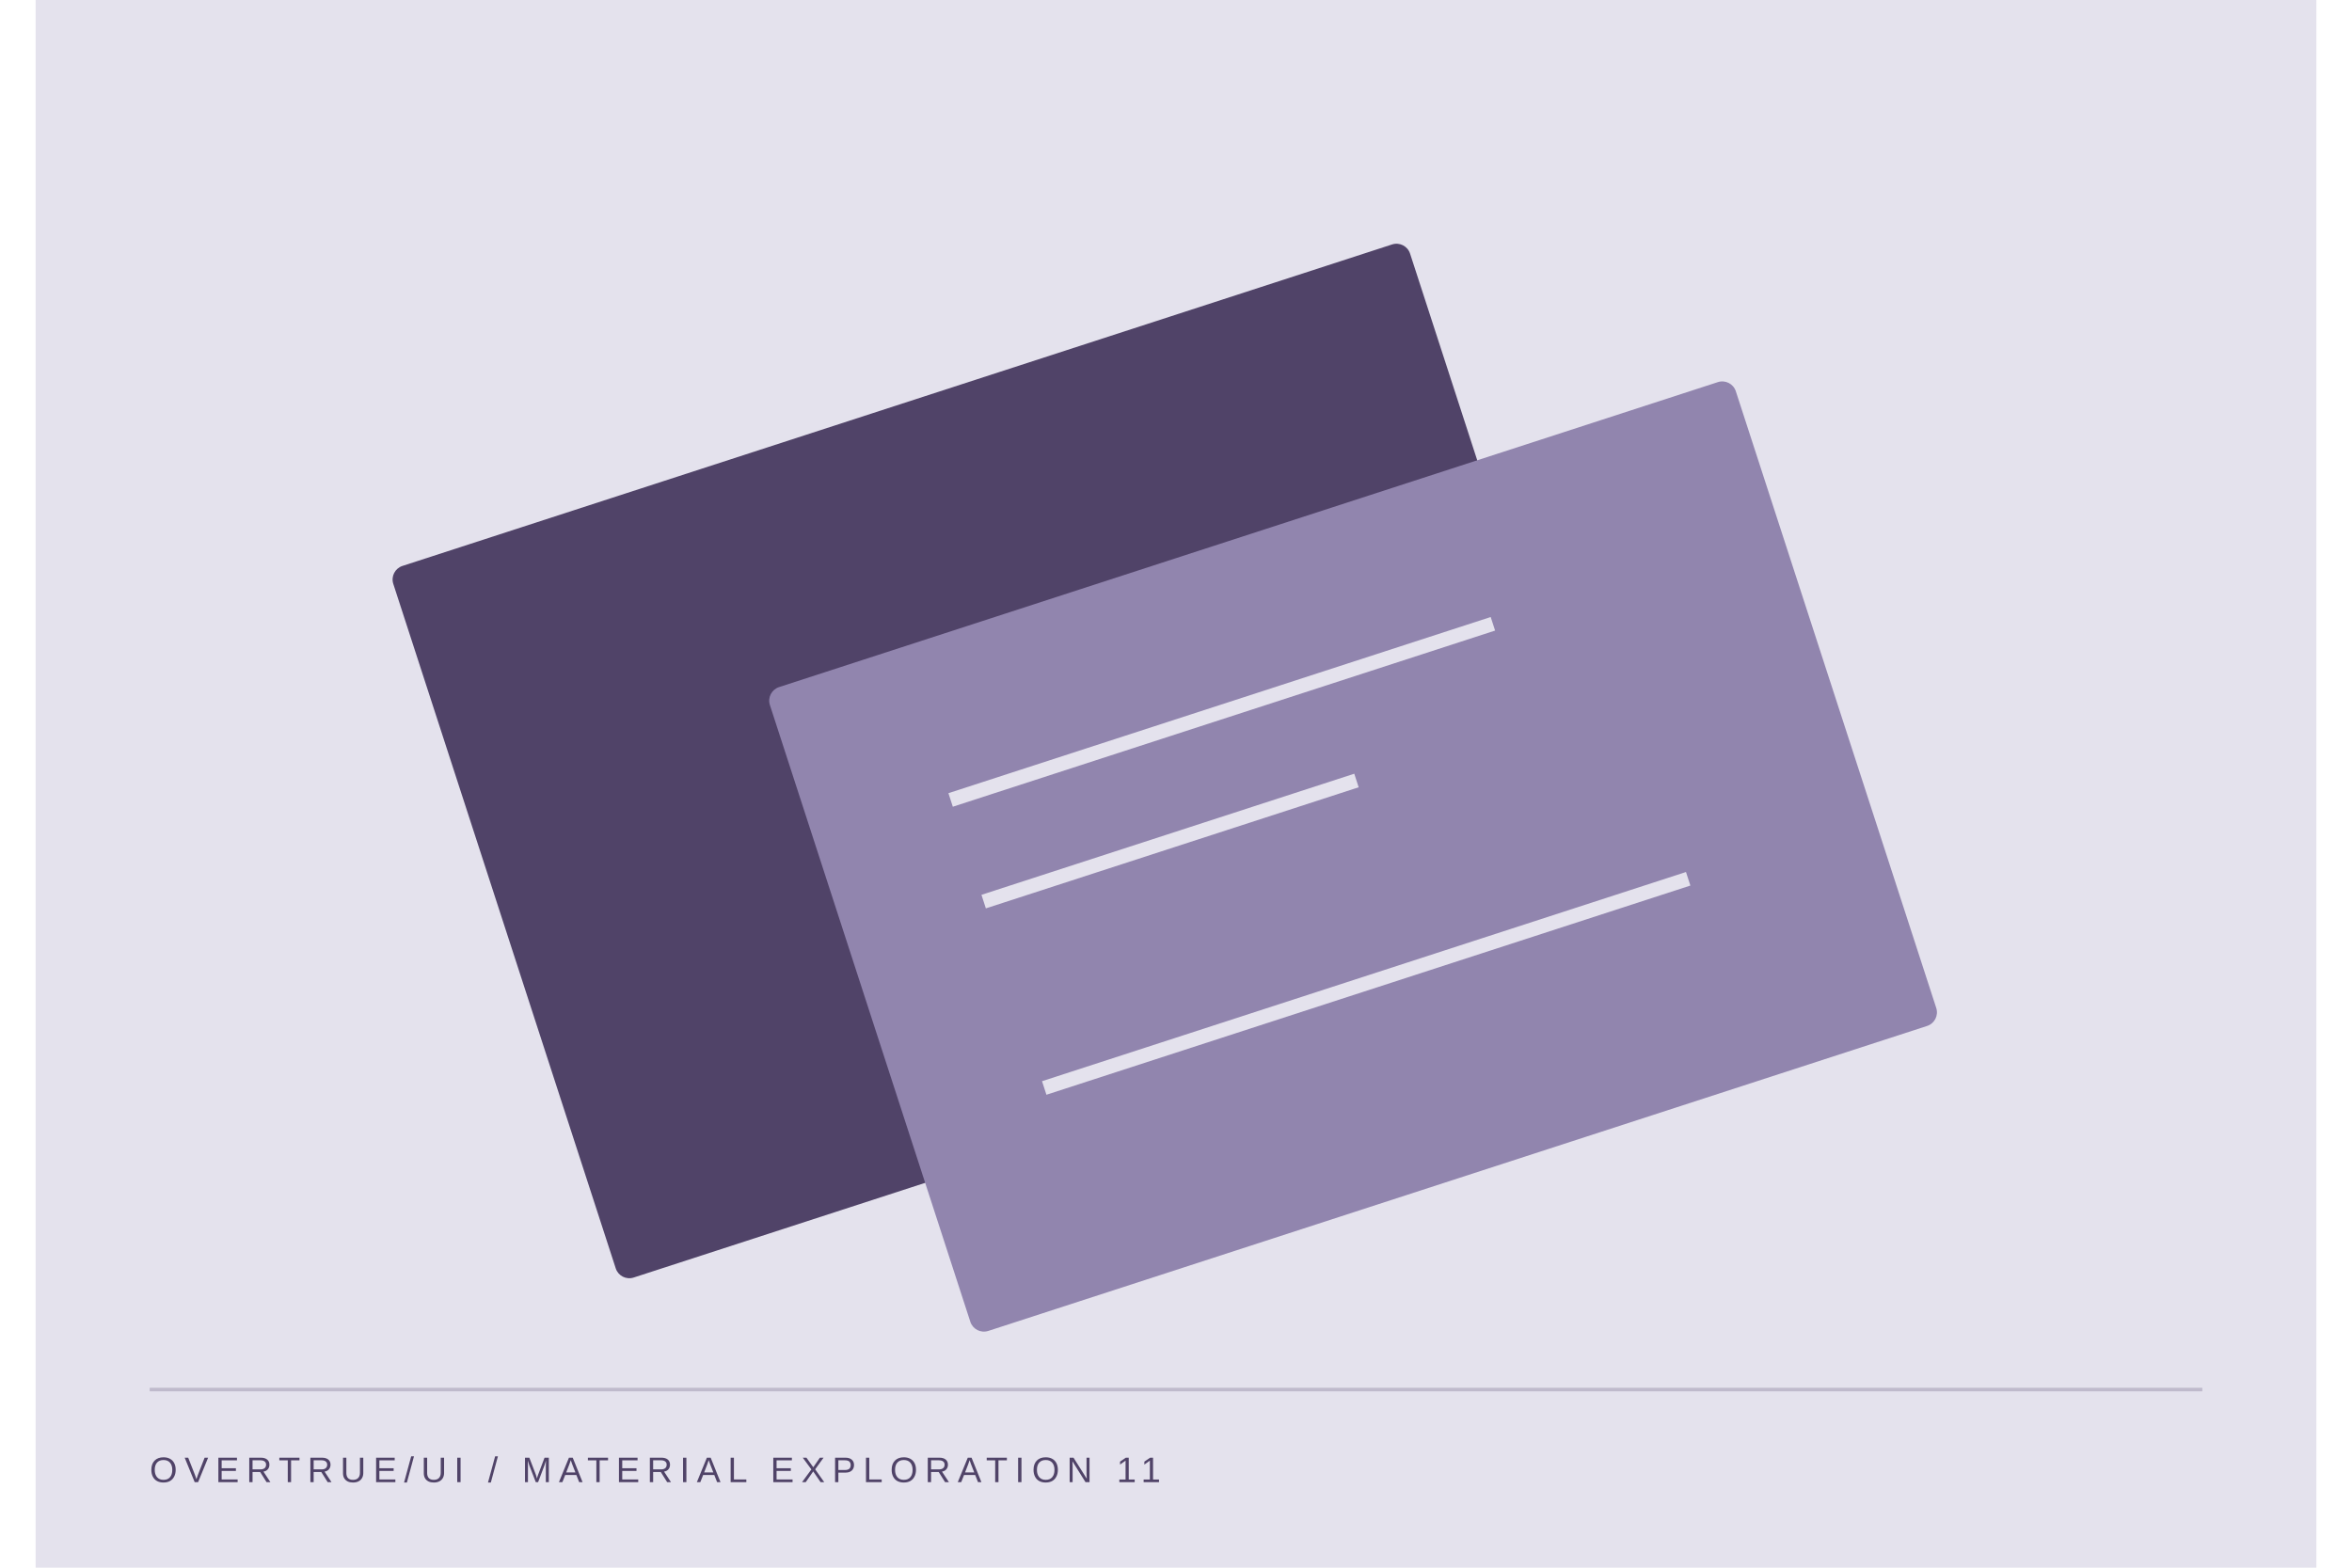
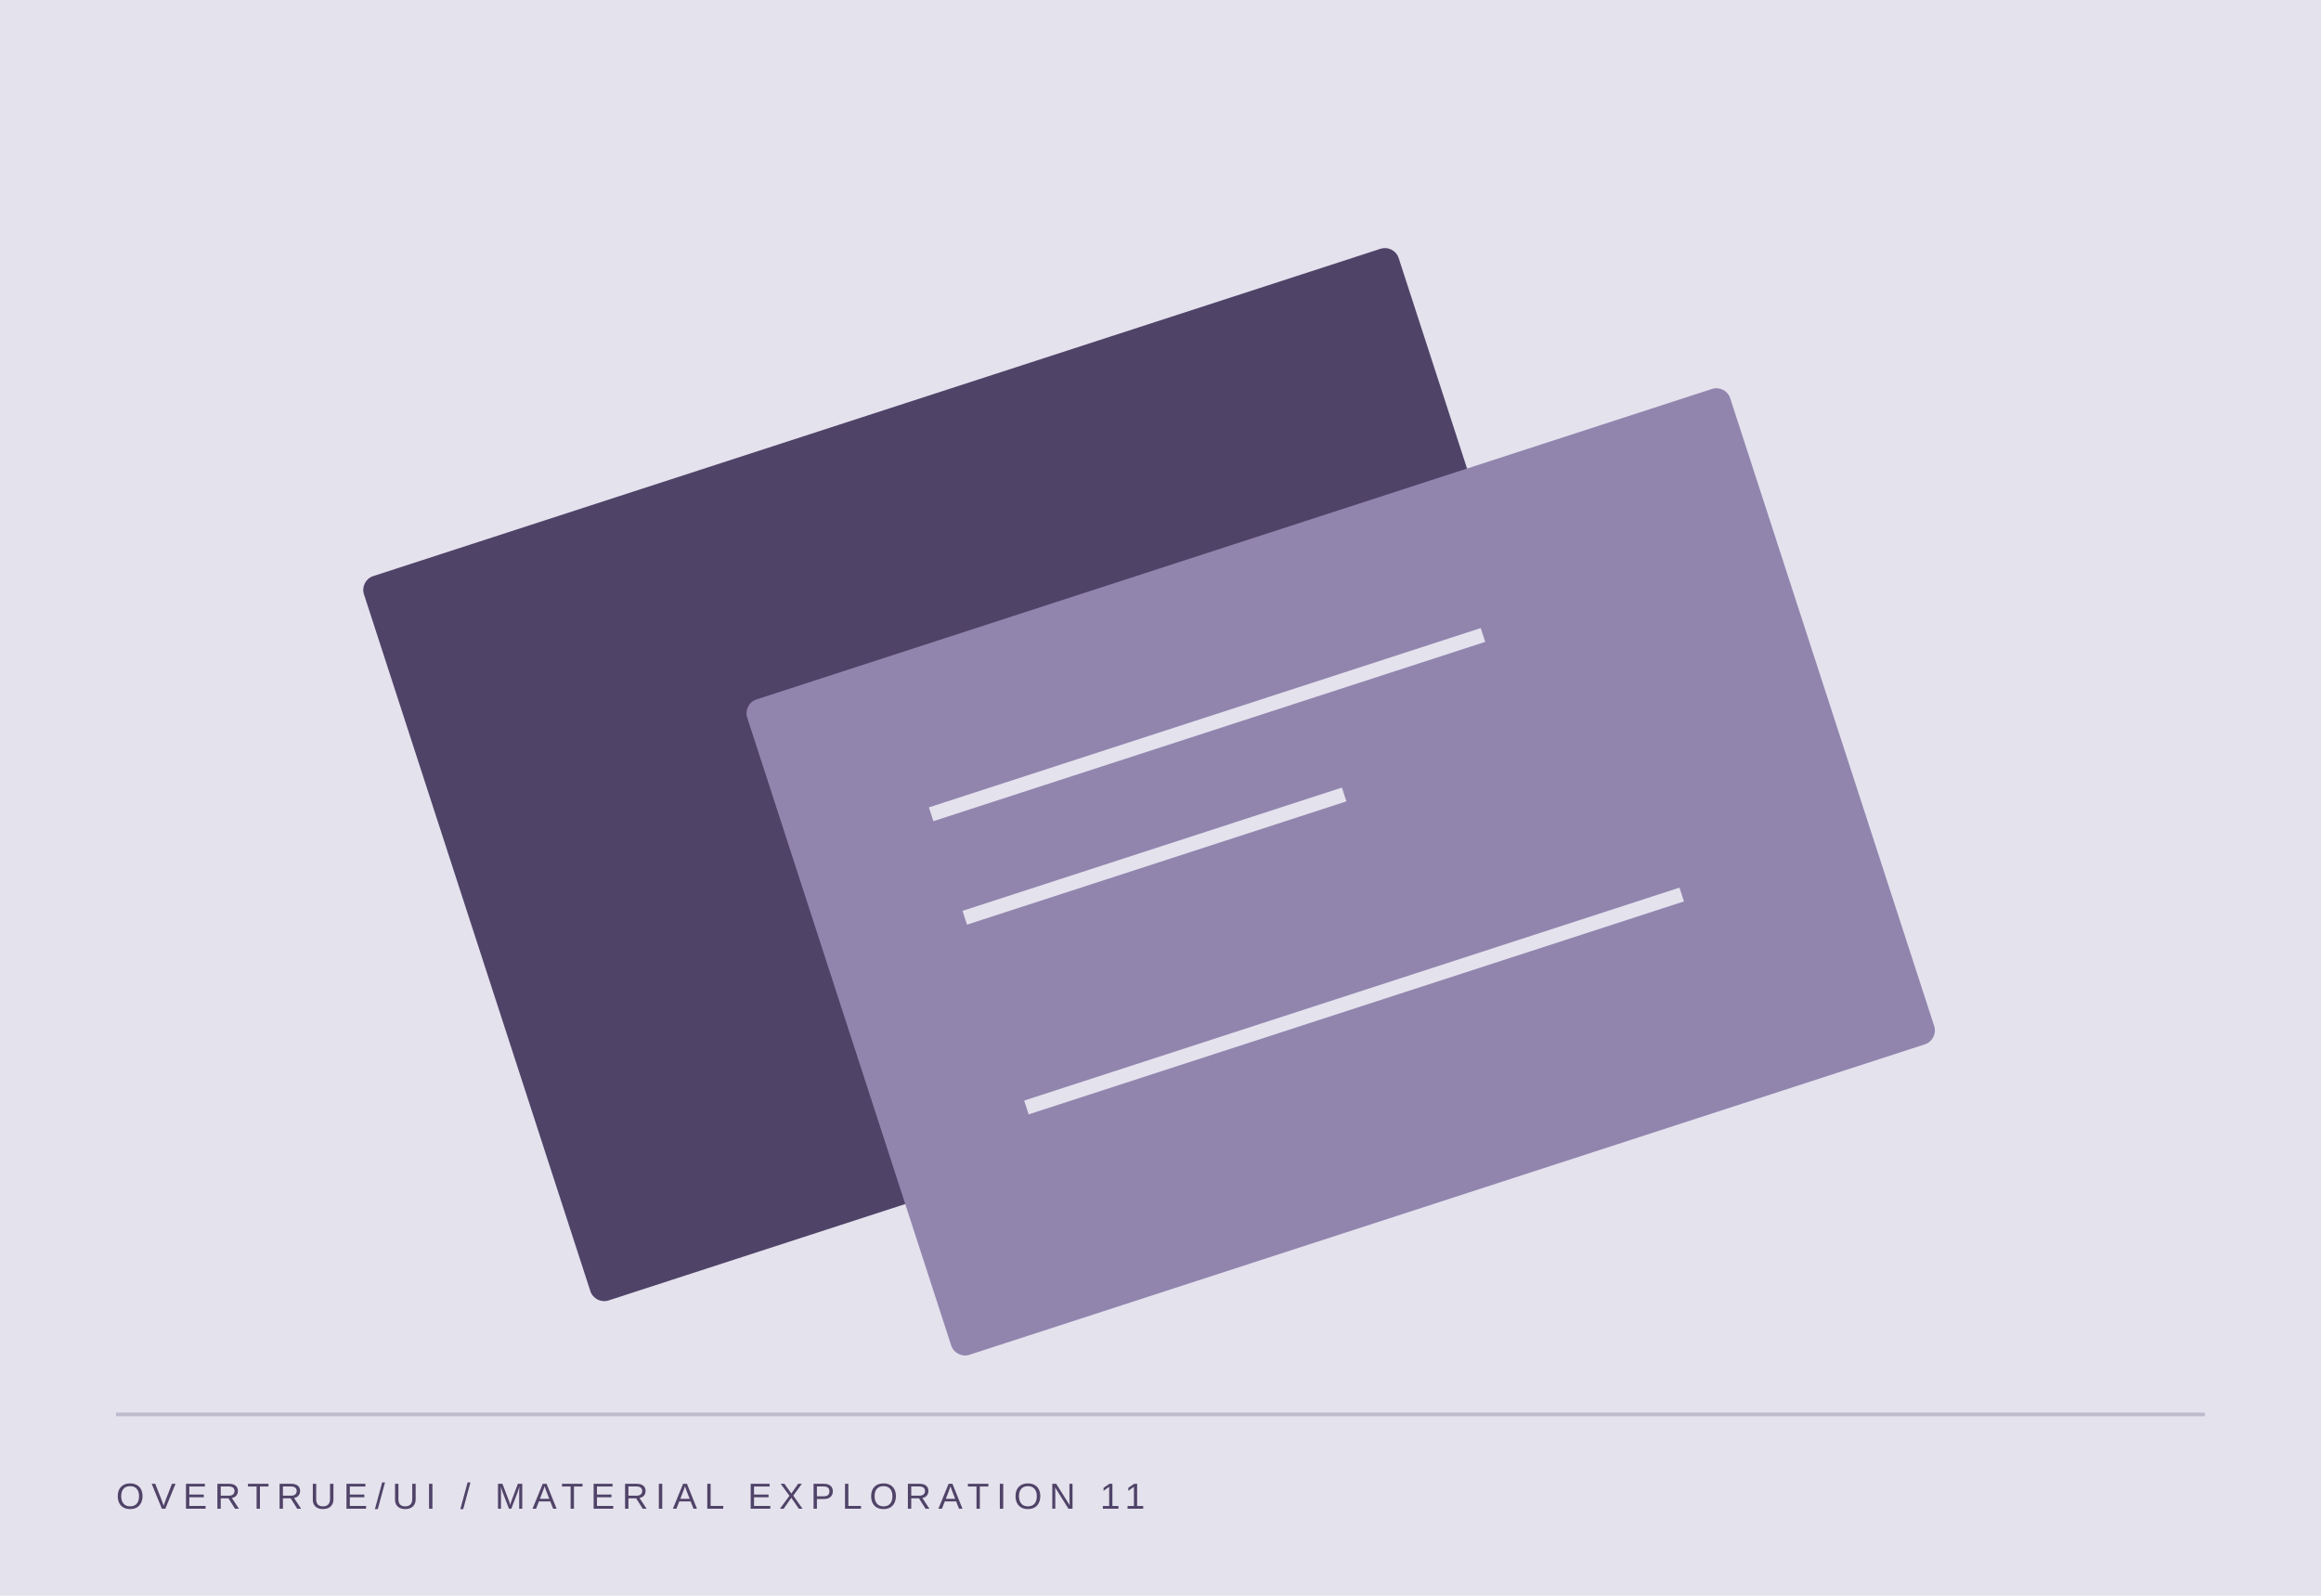
- <svg xmlns="http://www.w3.org/2000/svg" width="720" height="480" viewBox="0 0 640 440">
+ <svg xmlns="http://www.w3.org/2000/svg" width="640" height="440" viewBox="0 0 640 440">
  <rect width="640" height="440" fill="#e4e2ed" />
  <g transform="translate(320 225) rotate(-18)">
    <rect x="-190" y="-130" width="300" height="210" fill="#504368" rx="4" />
    <rect x="-100" y="-65" width="285" height="190" fill="#9185ae" rx="4" />
    <path d="M-60 -20h160M-60 10h110M-60 65h190" stroke="#e4e2ed" stroke-width="4" />
  </g>
  <path d="M32 390h576" stroke="#504368" opacity=".25" />
  <text x="32" y="416" font-family="Arial,sans-serif" font-size="10" letter-spacing="2" fill="#504368">OVERTRUE/UI / MATERIAL EXPLORATION 11</text>
</svg>
